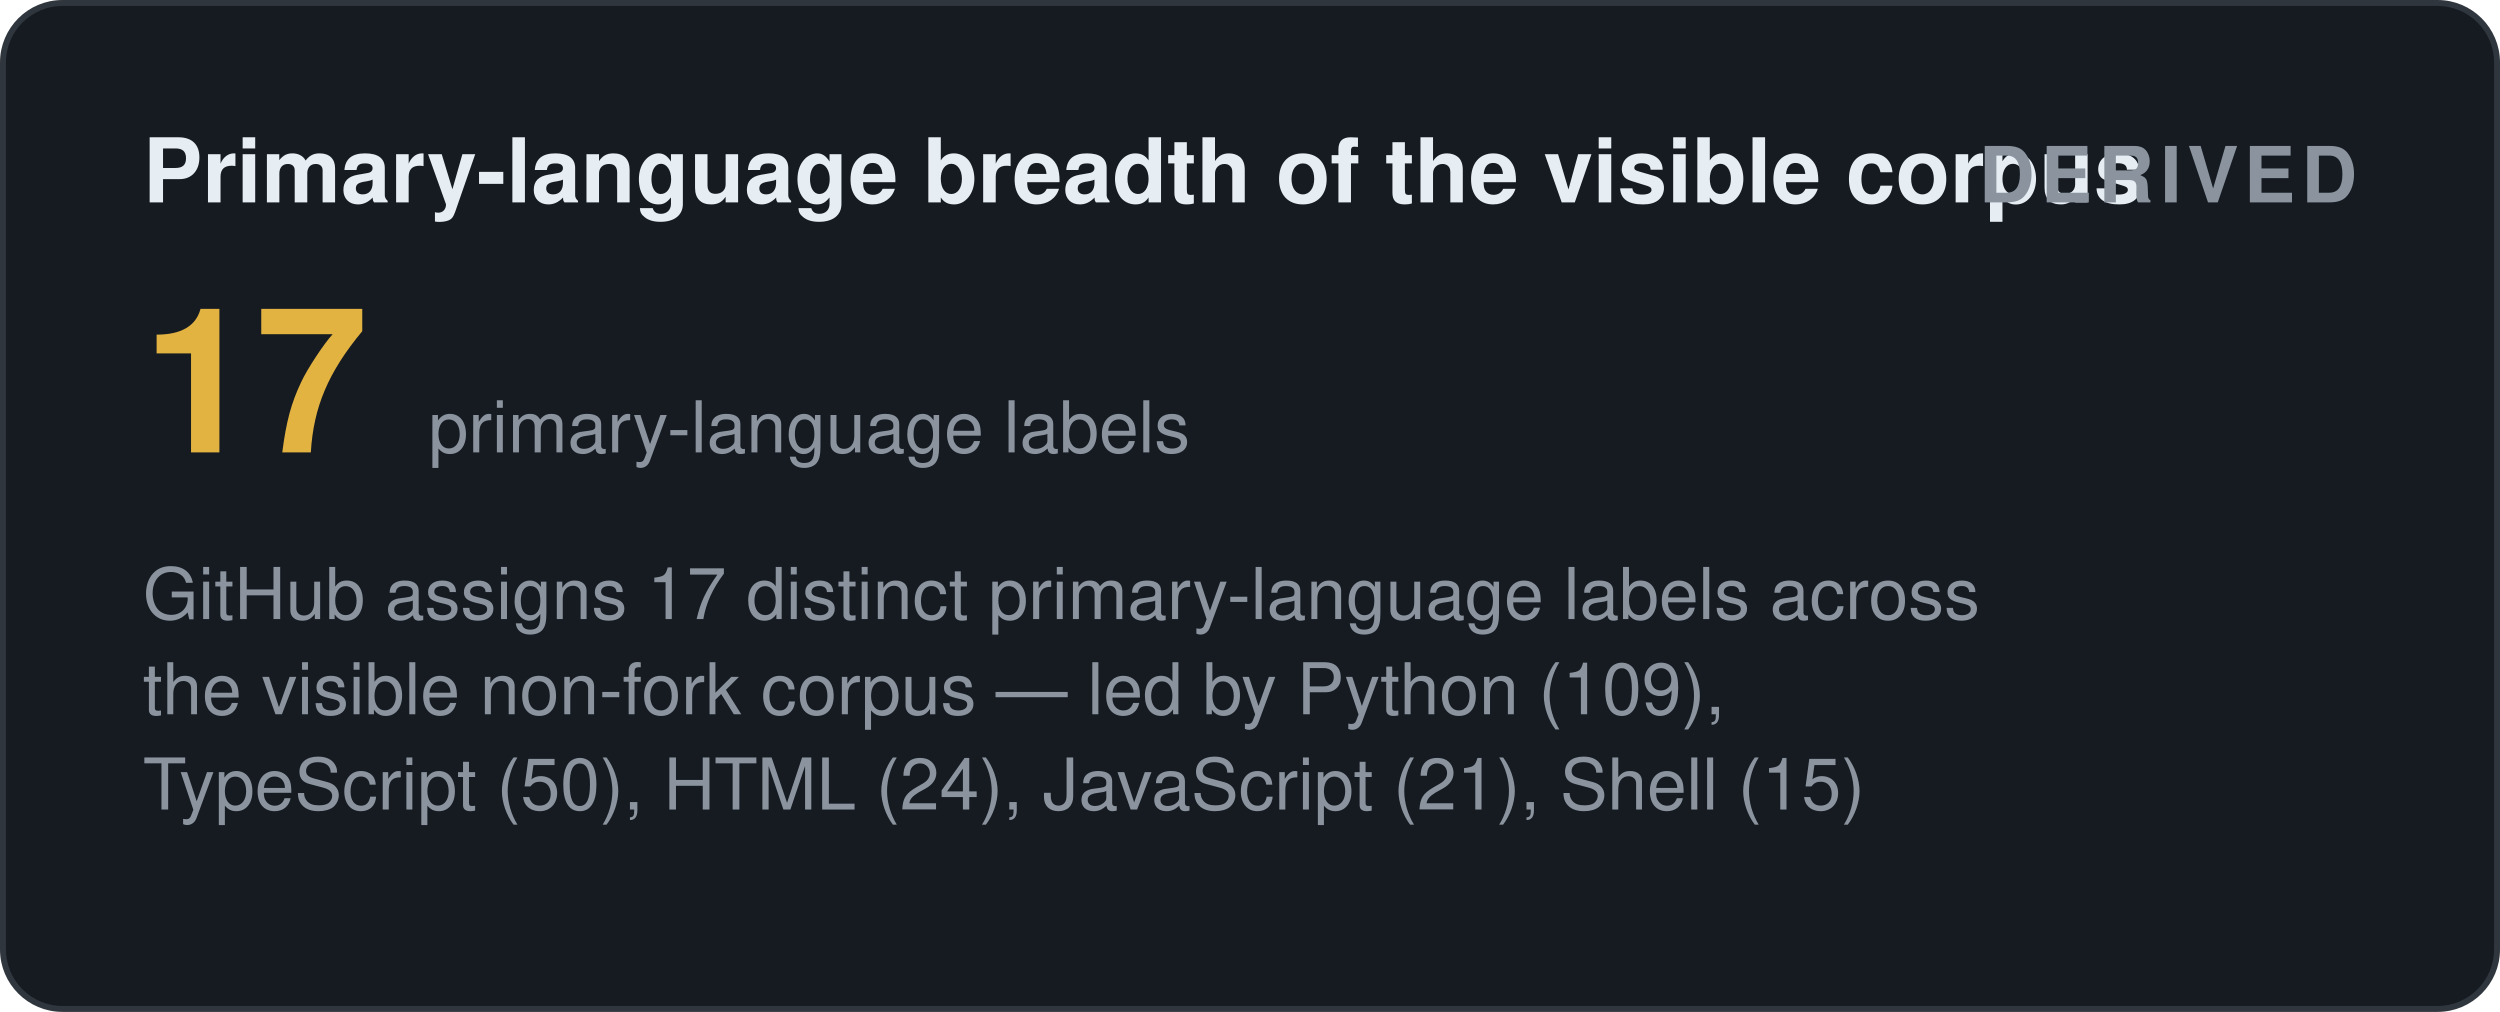
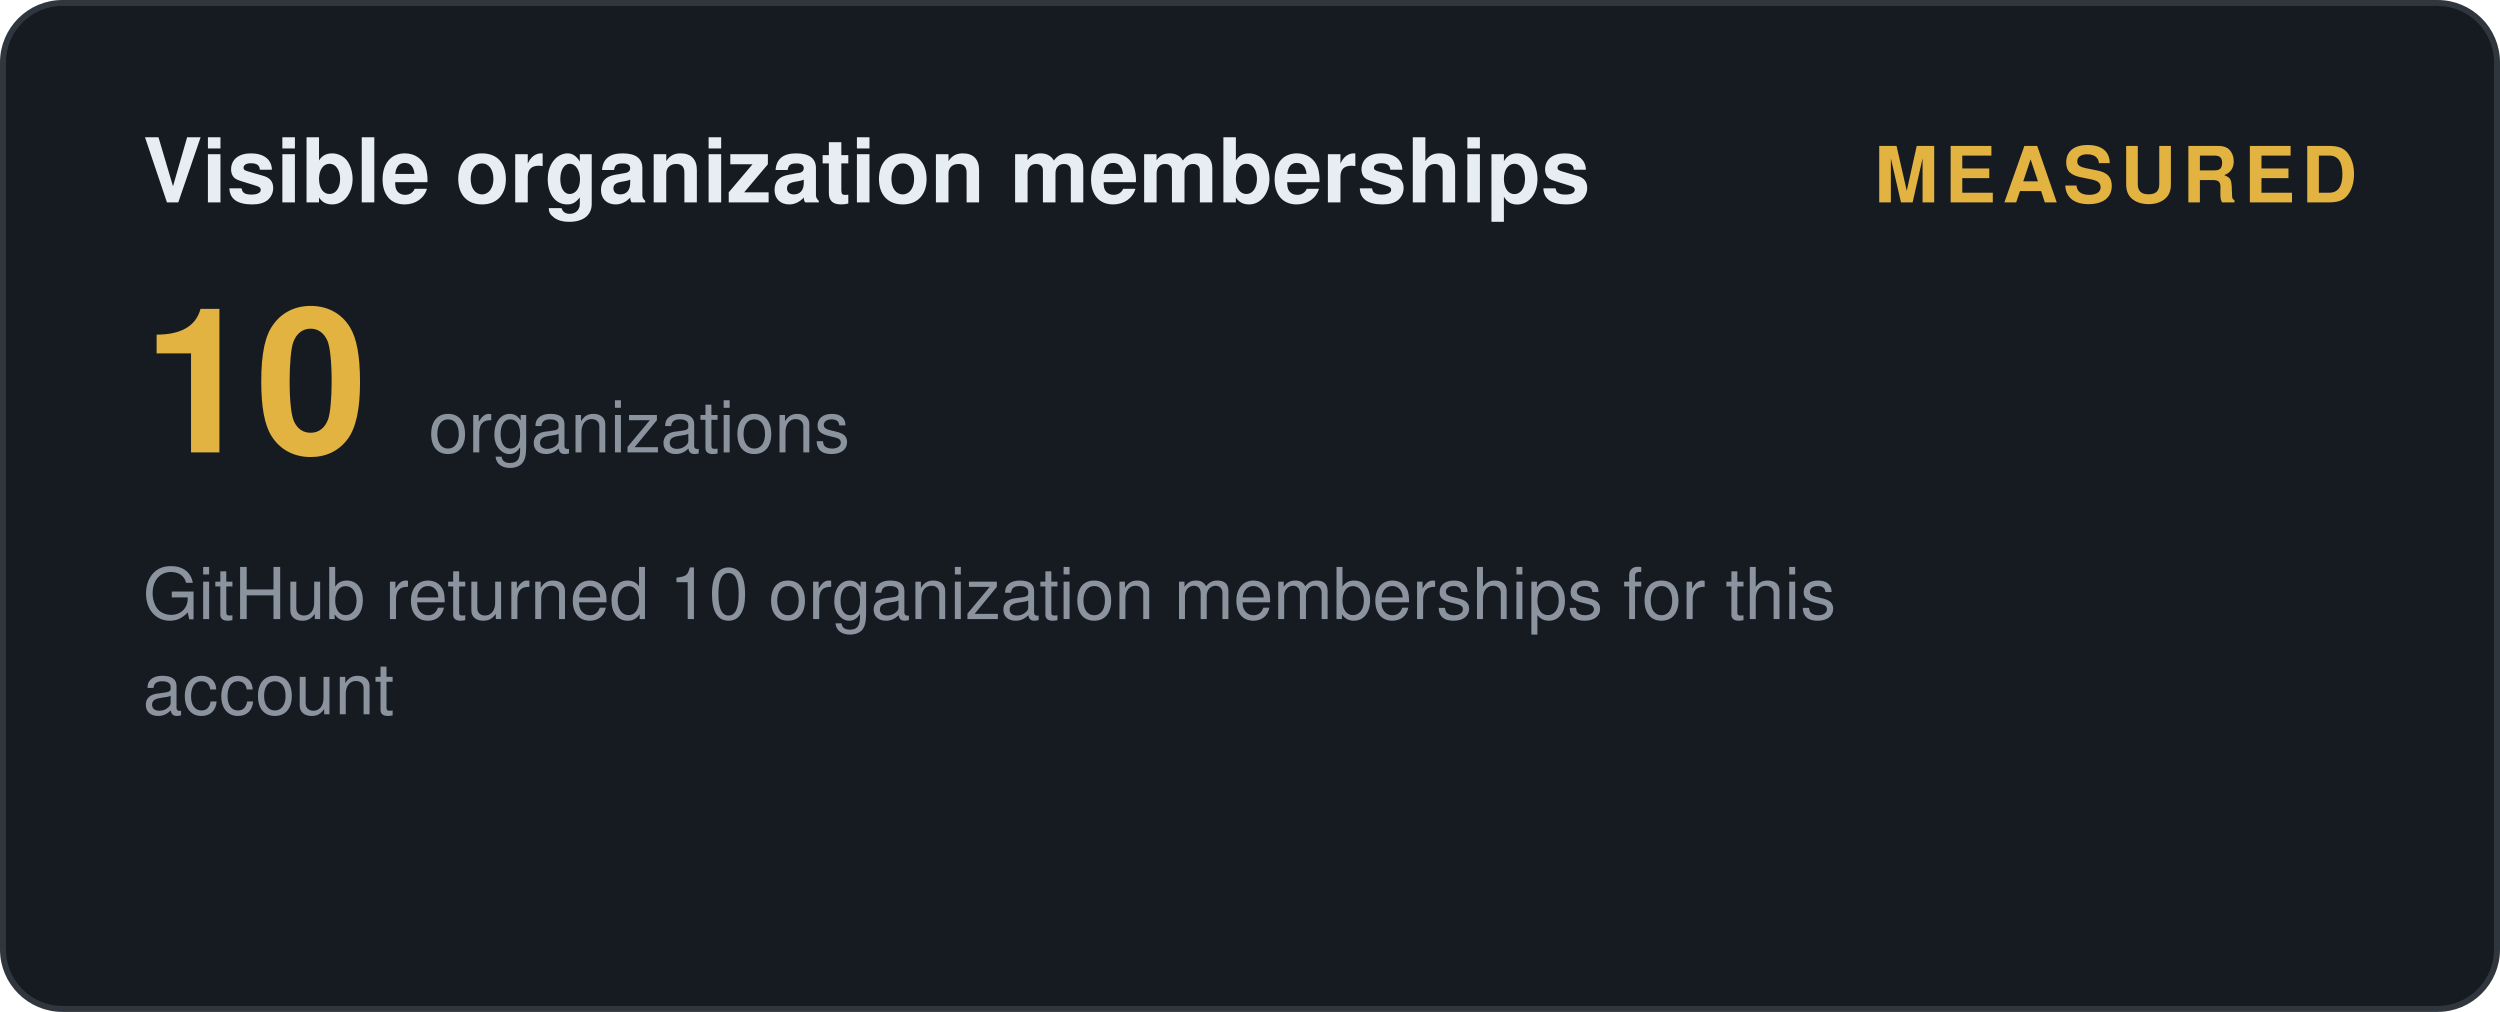
- <svg xmlns="http://www.w3.org/2000/svg" width="420" height="170" viewBox="0 0 420 170" role="img" aria-label="Primary-language breadth of the visible corpus: derived">
+ <svg xmlns="http://www.w3.org/2000/svg" width="420" height="170" viewBox="0 0 420 170" role="img" aria-label="Visible organization memberships: measured">
  <style>
    .t { font: 600 15px 'Segoe UI', Helvetica, Arial, sans-serif; fill: #e6edf3; }
    .big { font: 700 34px 'Segoe UI', Helvetica, Arial, sans-serif; fill: #e3b341; }
    .status { font: 700 13px 'Segoe UI', Helvetica, Arial, sans-serif; letter-spacing: 1px; }
    .ev { font: 400 12px 'Segoe UI', Helvetica, Arial, sans-serif; fill: #8b949e; }
    .fade { opacity: 1; }
  </style>
  <defs>
    <linearGradient id="shL" x1="0%" y1="0%" x2="100%" y2="0%">
      <stop offset="0%" stop-color="#9e7b2a" />
      <stop offset="50%" stop-color="#e3b341">
        <animate attributeName="offset" values="0.2;0.8;0.2" dur="6s" repeatCount="indefinite" />
      </stop>
      <stop offset="100%" stop-color="#9e7b2a" />
    </linearGradient>
  </defs>
  <rect width="419" height="169" x="0.5" y="0.5" rx="10" fill="#161b22" stroke="#30363d" />
-   <text class="t fade" x="24" y="34">Primary-language breadth of the visible corpus</text>
-   <text class="status fade d1" x="396" y="34" text-anchor="end" fill="#8b949e">DERIVED</text>
-   <text class="big fade d1" x="24" y="76">17</text>
-   <text class="ev fade d2" x="72" y="76">primary-language labels</text>
-   <text class="ev fade d2" x="24" y="104">GitHub assigns 17 distinct primary-language labels across</text>
-   <text class="ev fade d3" x="24" y="120">the visible non-fork corpus — led by Python (109),</text>
-   <text class="ev fade d4" x="24" y="136">TypeScript (50), HTML (24), JavaScript (21), Shell (15)</text>
+   <text class="t fade" x="24" y="34">Visible organization memberships</text>
+   <text class="status fade d1" x="396" y="34" text-anchor="end" fill="#e3b341">MEASURED</text>
+   <text class="big fade d1" x="24" y="76">10</text>
+   <text class="ev fade d2" x="72" y="76">organizations</text>
+   <text class="ev fade d2" x="24" y="104">GitHub returned 10 organization memberships for this</text>
+   <text class="ev fade d3" x="24" y="120">account</text>
</svg>
